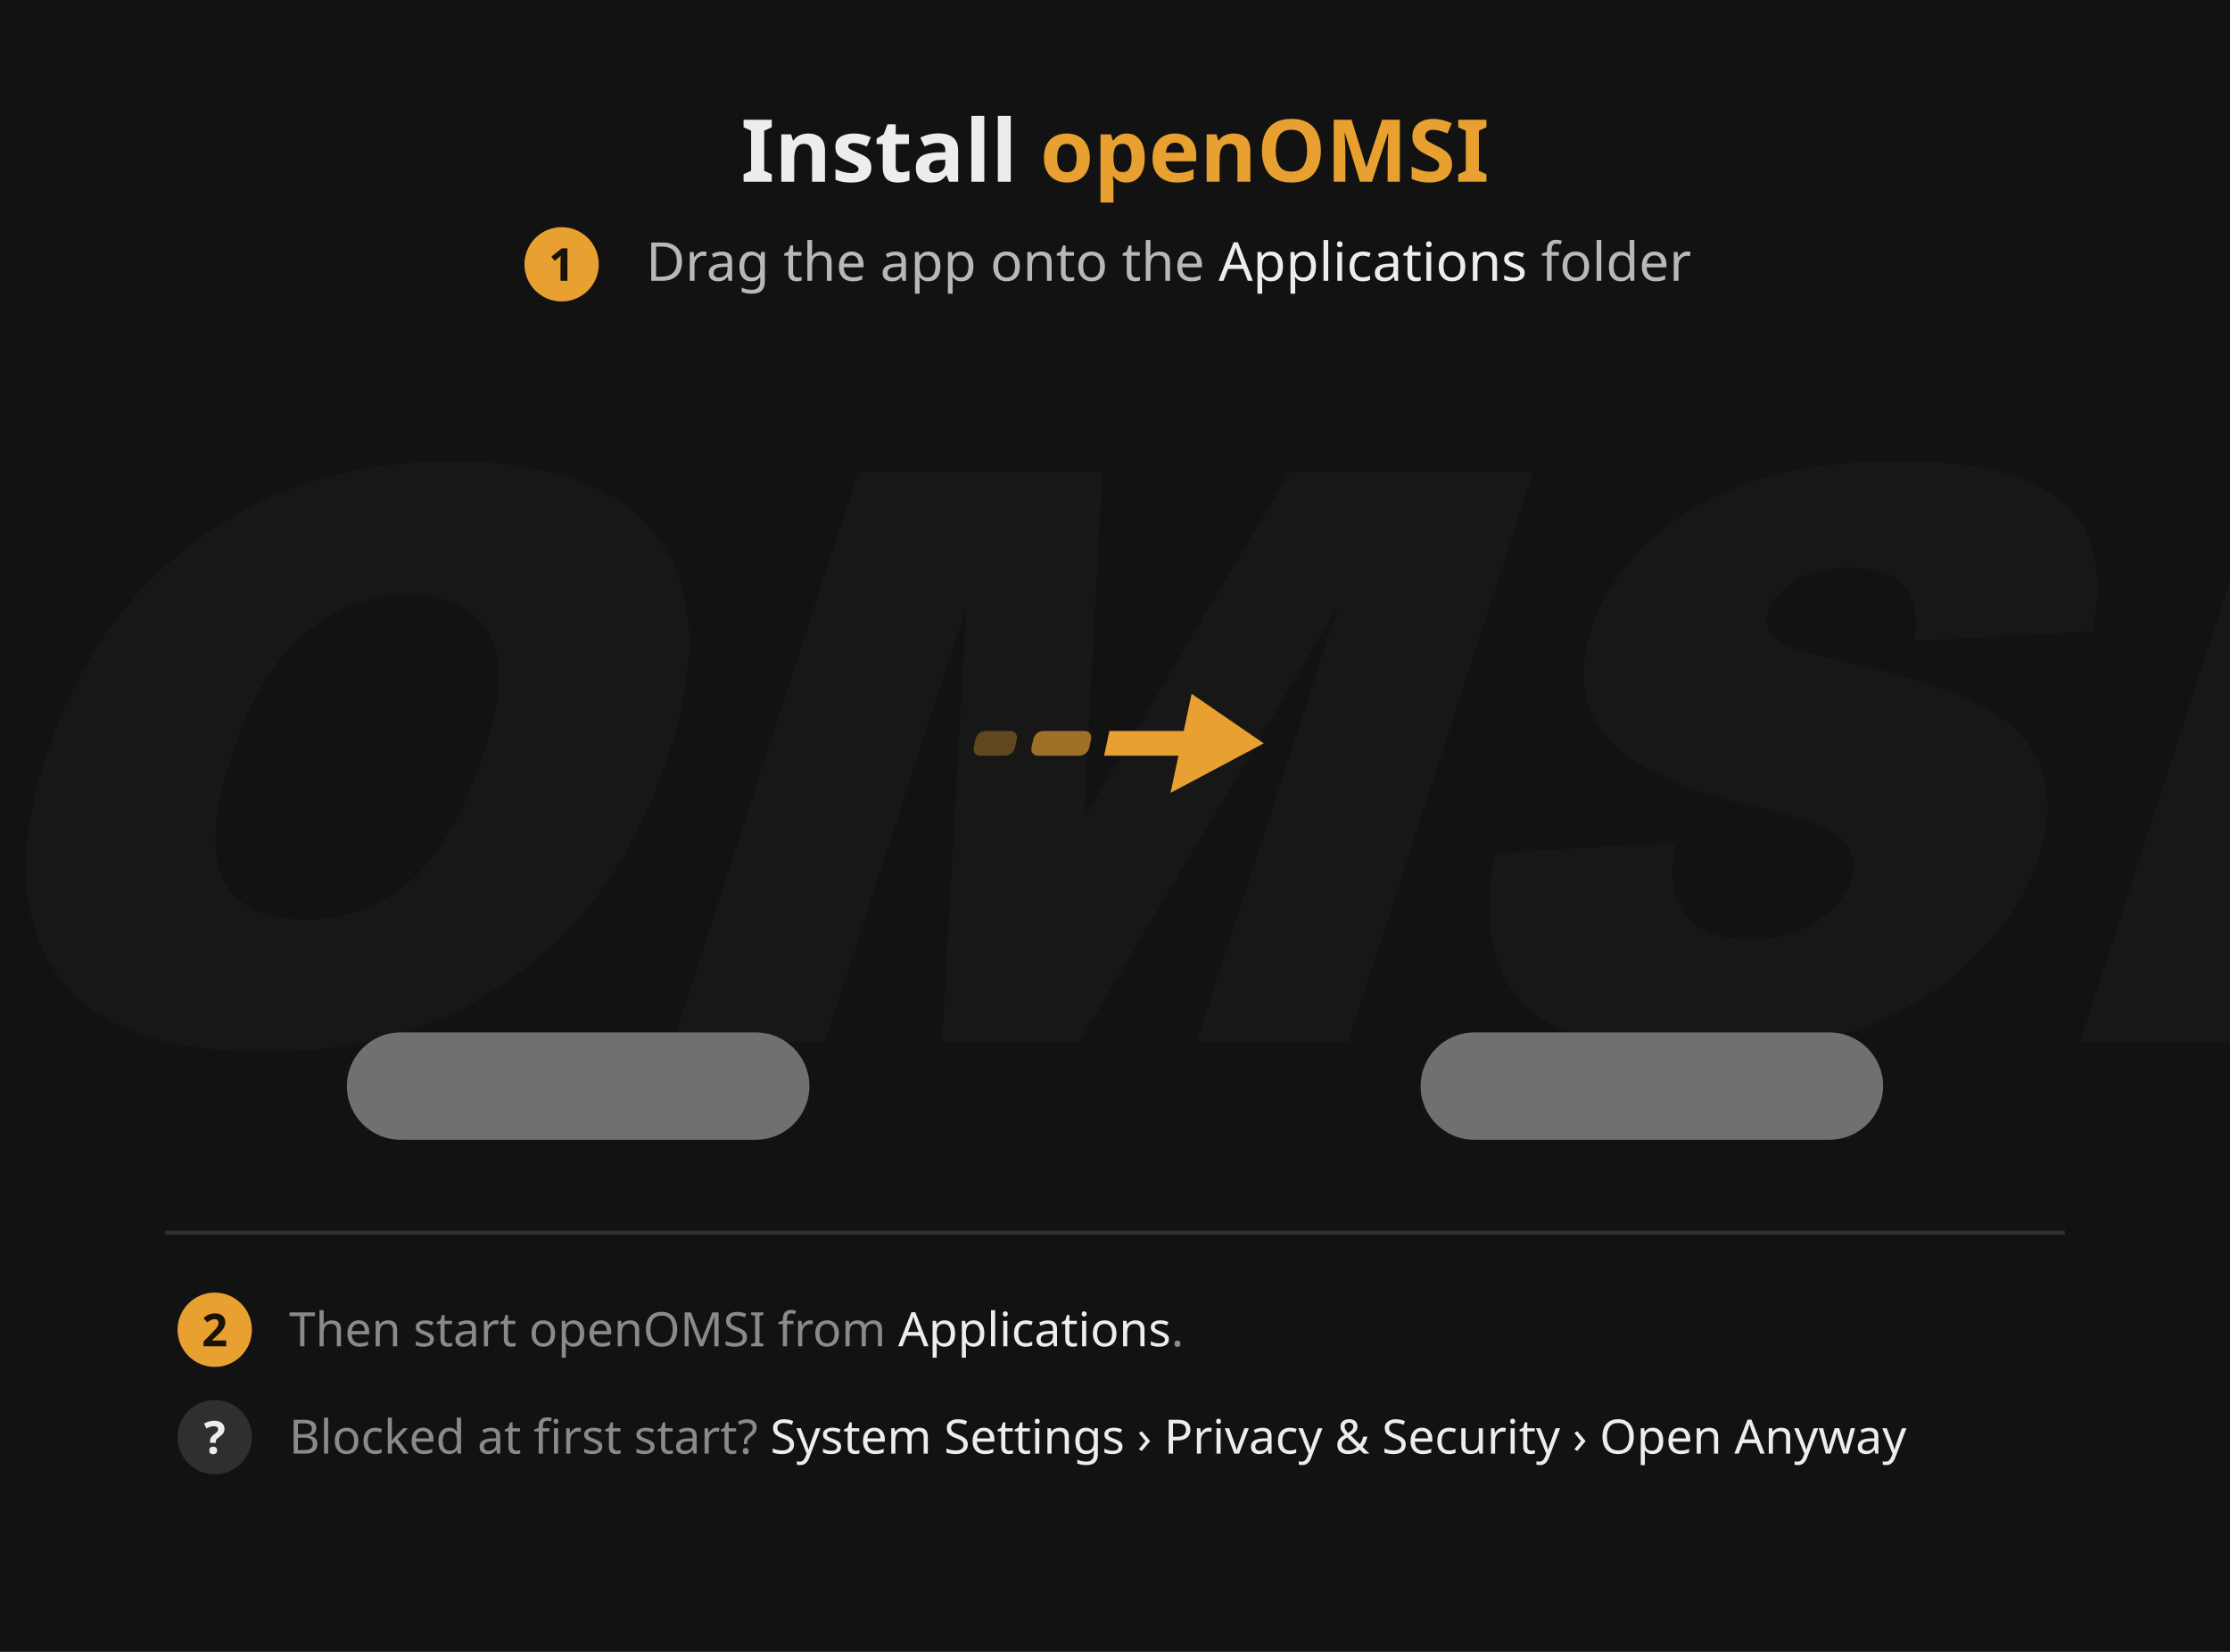
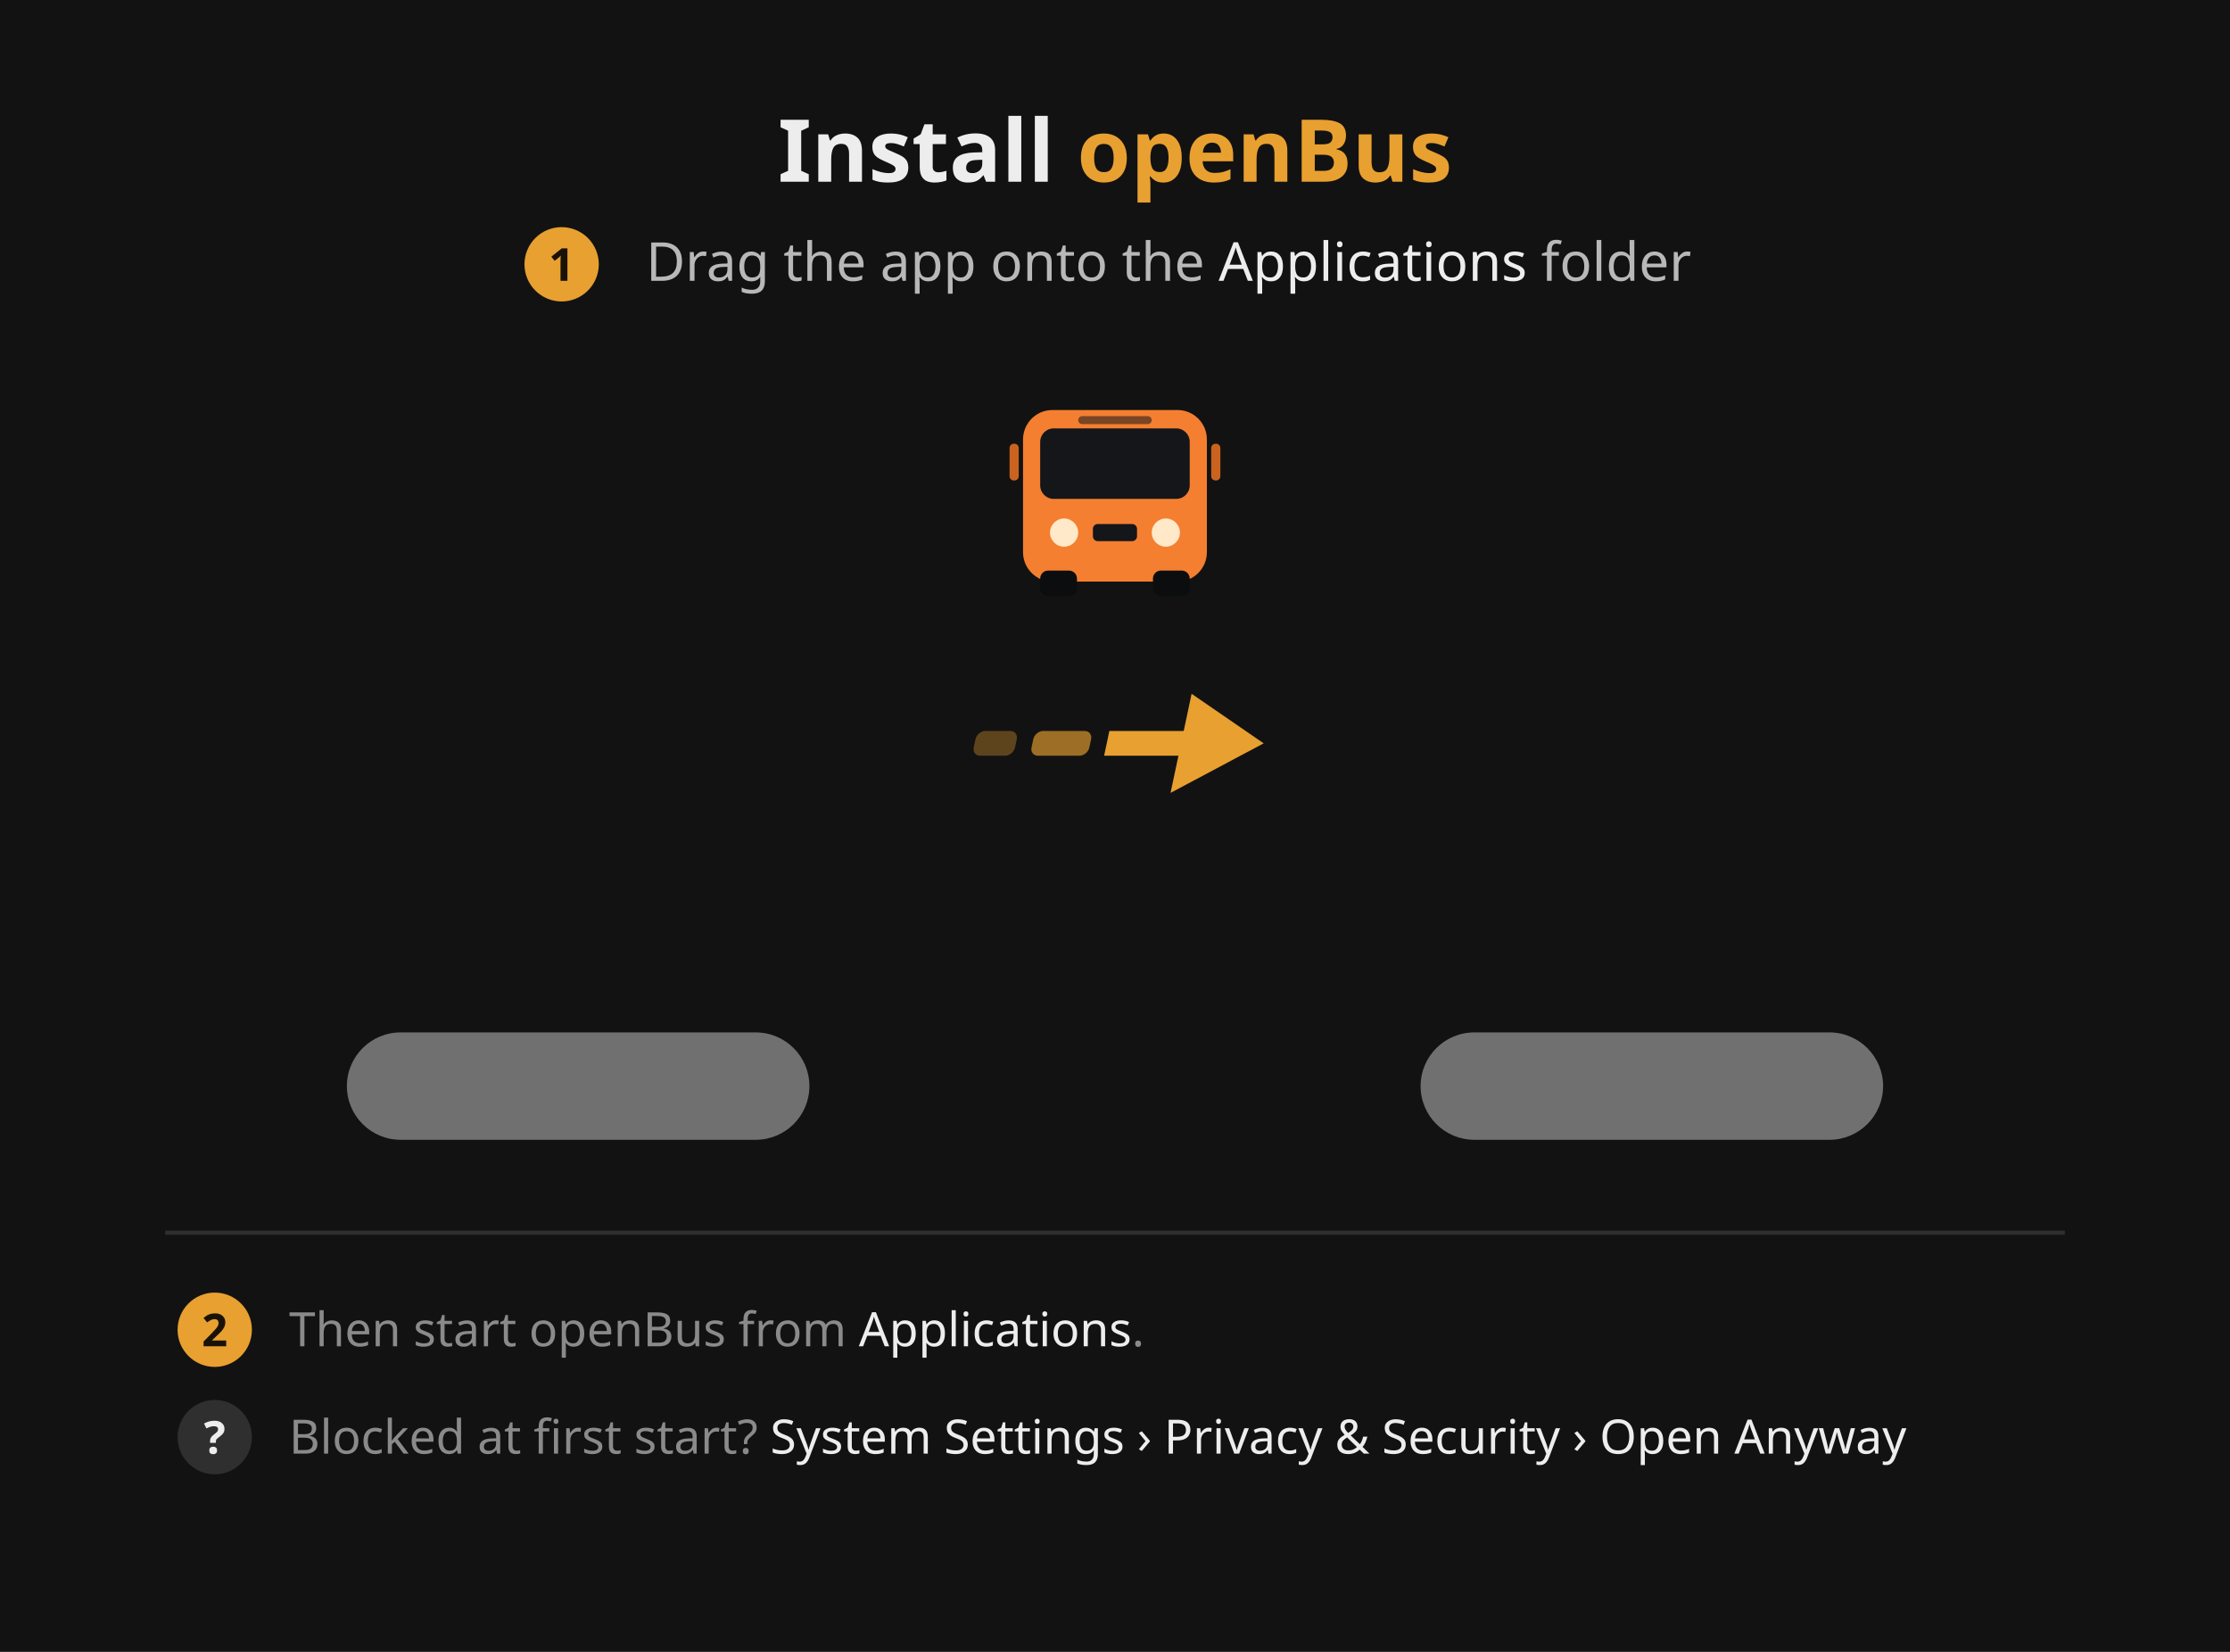
<svg xmlns="http://www.w3.org/2000/svg" width="540" height="400" viewBox="0 0 540 400">
  <rect width="540" height="400" fill="#121212" />
-   <path transform="translate(-40 40) scale(0.9)" d="M56.792 159.178C64.938 134.105 78.624 114.585 97.85 100.617C117.075 86.649 139.796 79.665 166.012 79.665C192.888 79.665 211.362 86.544 221.431 100.302C231.523 113.991 232.553 133.197 224.52 157.921C218.688 175.869 210.706 190.606 200.572 202.129C190.536 213.583 178.452 222.523 164.321 228.948C150.286 235.303 134.31 238.481 116.392 238.481C98.18 238.481 83.986 235.722 73.809 230.205C63.705 224.688 56.885 215.958 53.348 204.015C49.812 192.072 50.96 177.127 56.792 159.178ZM106.622 159.387C101.584 174.892 100.976 186.031 104.796 192.806C108.69 199.58 115.851 202.967 126.279 202.967C137 202.967 146.376 199.65 154.406 193.015C162.437 186.38 169.243 174.473 174.826 157.292C179.523 142.835 179.865 132.289 175.853 125.654C171.936 118.95 164.727 115.597 154.226 115.597C144.166 115.597 134.987 118.985 126.691 125.759C118.395 132.534 111.705 143.743 106.622 159.387ZM275.422 82.284H341.072L336.044 175.73L391.632 82.284H457.061L407.161 235.862H366.405L404.46 118.74L334.791 235.862H297.891L304.443 118.74L266.387 235.862H225.521L275.422 82.284ZM446.911 185.053L495.306 182.225C493.951 189.558 494.229 195.145 496.138 198.986C499.259 205.202 505.593 208.31 515.139 208.31C522.262 208.31 528.244 206.739 533.083 203.596C538.019 200.383 541.168 196.682 542.529 192.491C543.823 188.51 543.144 184.949 540.494 181.806C537.843 178.663 530.289 175.695 517.832 172.901C497.469 168.222 483.884 162.006 477.076 154.254C470.196 146.502 468.707 136.619 472.61 124.607C475.174 116.715 479.978 109.277 487.02 102.293C494.159 95.239 503.185 89.722 514.098 85.741C525.107 81.69 539.02 79.665 555.837 79.665C576.472 79.665 590.995 83.331 599.408 90.665C607.916 97.928 610.611 109.521 607.493 125.445L559.608 128.064C560.606 121.15 559.596 116.121 556.578 112.978C553.634 109.836 548.637 108.264 541.588 108.264C535.786 108.264 531.031 109.452 527.322 111.826C523.636 114.131 521.248 116.959 520.159 120.312C519.365 122.756 519.862 124.956 521.65 126.912C523.341 128.937 528.31 130.823 536.554 132.569C556.912 137.038 571.042 141.578 578.944 146.187C586.942 150.727 591.97 156.384 594.028 163.159C596.159 169.933 595.863 177.511 593.14 185.891C589.941 195.739 584.127 204.818 575.699 213.129C567.27 221.44 557.212 227.761 545.525 232.091C533.86 236.351 520.206 238.481 504.565 238.481C477.1 238.481 459.715 233.453 452.408 223.396C445.101 213.339 443.269 200.558 446.911 185.053ZM654.012 82.284H704.021L654.12 235.862H604.111L654.012 82.284Z" fill="#171717" />
+   <g transform="translate(232 84) scale(0.0742)">
+     <g>
+       <rect x="212" y="206" width="600" height="560" rx="96" fill="#f47f30" />
+       <rect x="268" y="266" width="488" height="230" rx="44" fill="#14161a" />
+       <rect x="392" y="226" width="240" height="26" rx="13" fill="#14161a" opacity=".55" />
+       <circle cx="346" cy="606" r="46" fill="#ffe9c8" />
+       <circle cx="678" cy="606" r="46" fill="#ffe9c8" />
+       <rect x="440" y="578" width="144" height="56" rx="16" fill="#14161a" />
+       <rect x="268" y="730" width="120" height="84" rx="26" fill="#0c0d0f" />
+       <rect x="636" y="730" width="120" height="84" rx="26" fill="#0c0d0f" />
+       <rect x="168" y="316" width="30" height="120" rx="14" fill="#c9631f" />
+       <rect x="826" y="316" width="30" height="120" rx="14" fill="#c9631f" />
+     </g>
+   </g>
  <g font-family="Inter Variable" text-anchor="middle">
-     <text x="270" y="44" font-size="21" font-weight="650" fill="#ededed">Install <tspan fill="#e8a030">openOMSI</tspan>
+     <text x="270" y="44" font-size="21" font-weight="650" fill="#ededed">Install <tspan fill="#e8a030">openBus</tspan>
    </text>
    <circle cx="136" cy="64" r="9" fill="#e8a030" />
    <text x="136" y="68" font-size="11" font-weight="700" fill="#1a1206">1</text>
    <text x="283" y="68" font-size="13" fill="#b8b8b8">Drag the app onto the <tspan fill="#ededed">Applications</tspan> folder</text>
  </g>
  <g fill="#707070">
    <rect x="84" y="250" width="112" height="26" rx="13" />
    <rect x="344" y="250" width="112" height="26" rx="13" />
  </g>
  <g transform="translate(270 180) skewX(-12)" fill="#e8a030">
    <rect x="-34" y="-3" width="10" height="6" rx="2" opacity=".35" />
    <rect x="-20" y="-3" width="14" height="6" rx="2" opacity=".65" />
    <path d="M-2 -3h18v-9l20 12-20 12v-9H-2z" />
  </g>
  <rect x="40" y="298" width="460" height="1" fill="#2f2f2f" />
  <g font-family="Inter Variable" font-size="11.5" fill="#8a8a8a">
    <circle cx="52" cy="322" r="9" fill="#e8a030" />
    <text x="52" y="326" font-size="11" font-weight="700" fill="#1a1206" text-anchor="middle">2</text>
-     <text x="70" y="326">Then start openOMSI from <tspan fill="#ededed">Applications</tspan>.</text>
+     <text x="70" y="326">Then start openBus from <tspan fill="#ededed">Applications</tspan>.</text>
    <circle cx="52" cy="348" r="9" fill="#2f2f2f" />
    <text x="52" y="352" font-size="11" font-weight="700" fill="#ededed" text-anchor="middle">?</text>
    <text x="70" y="352">Blocked at first start? <tspan fill="#ededed">System Settings › Privacy &amp; Security › Open Anyway</tspan>
    </text>
  </g>
</svg>
